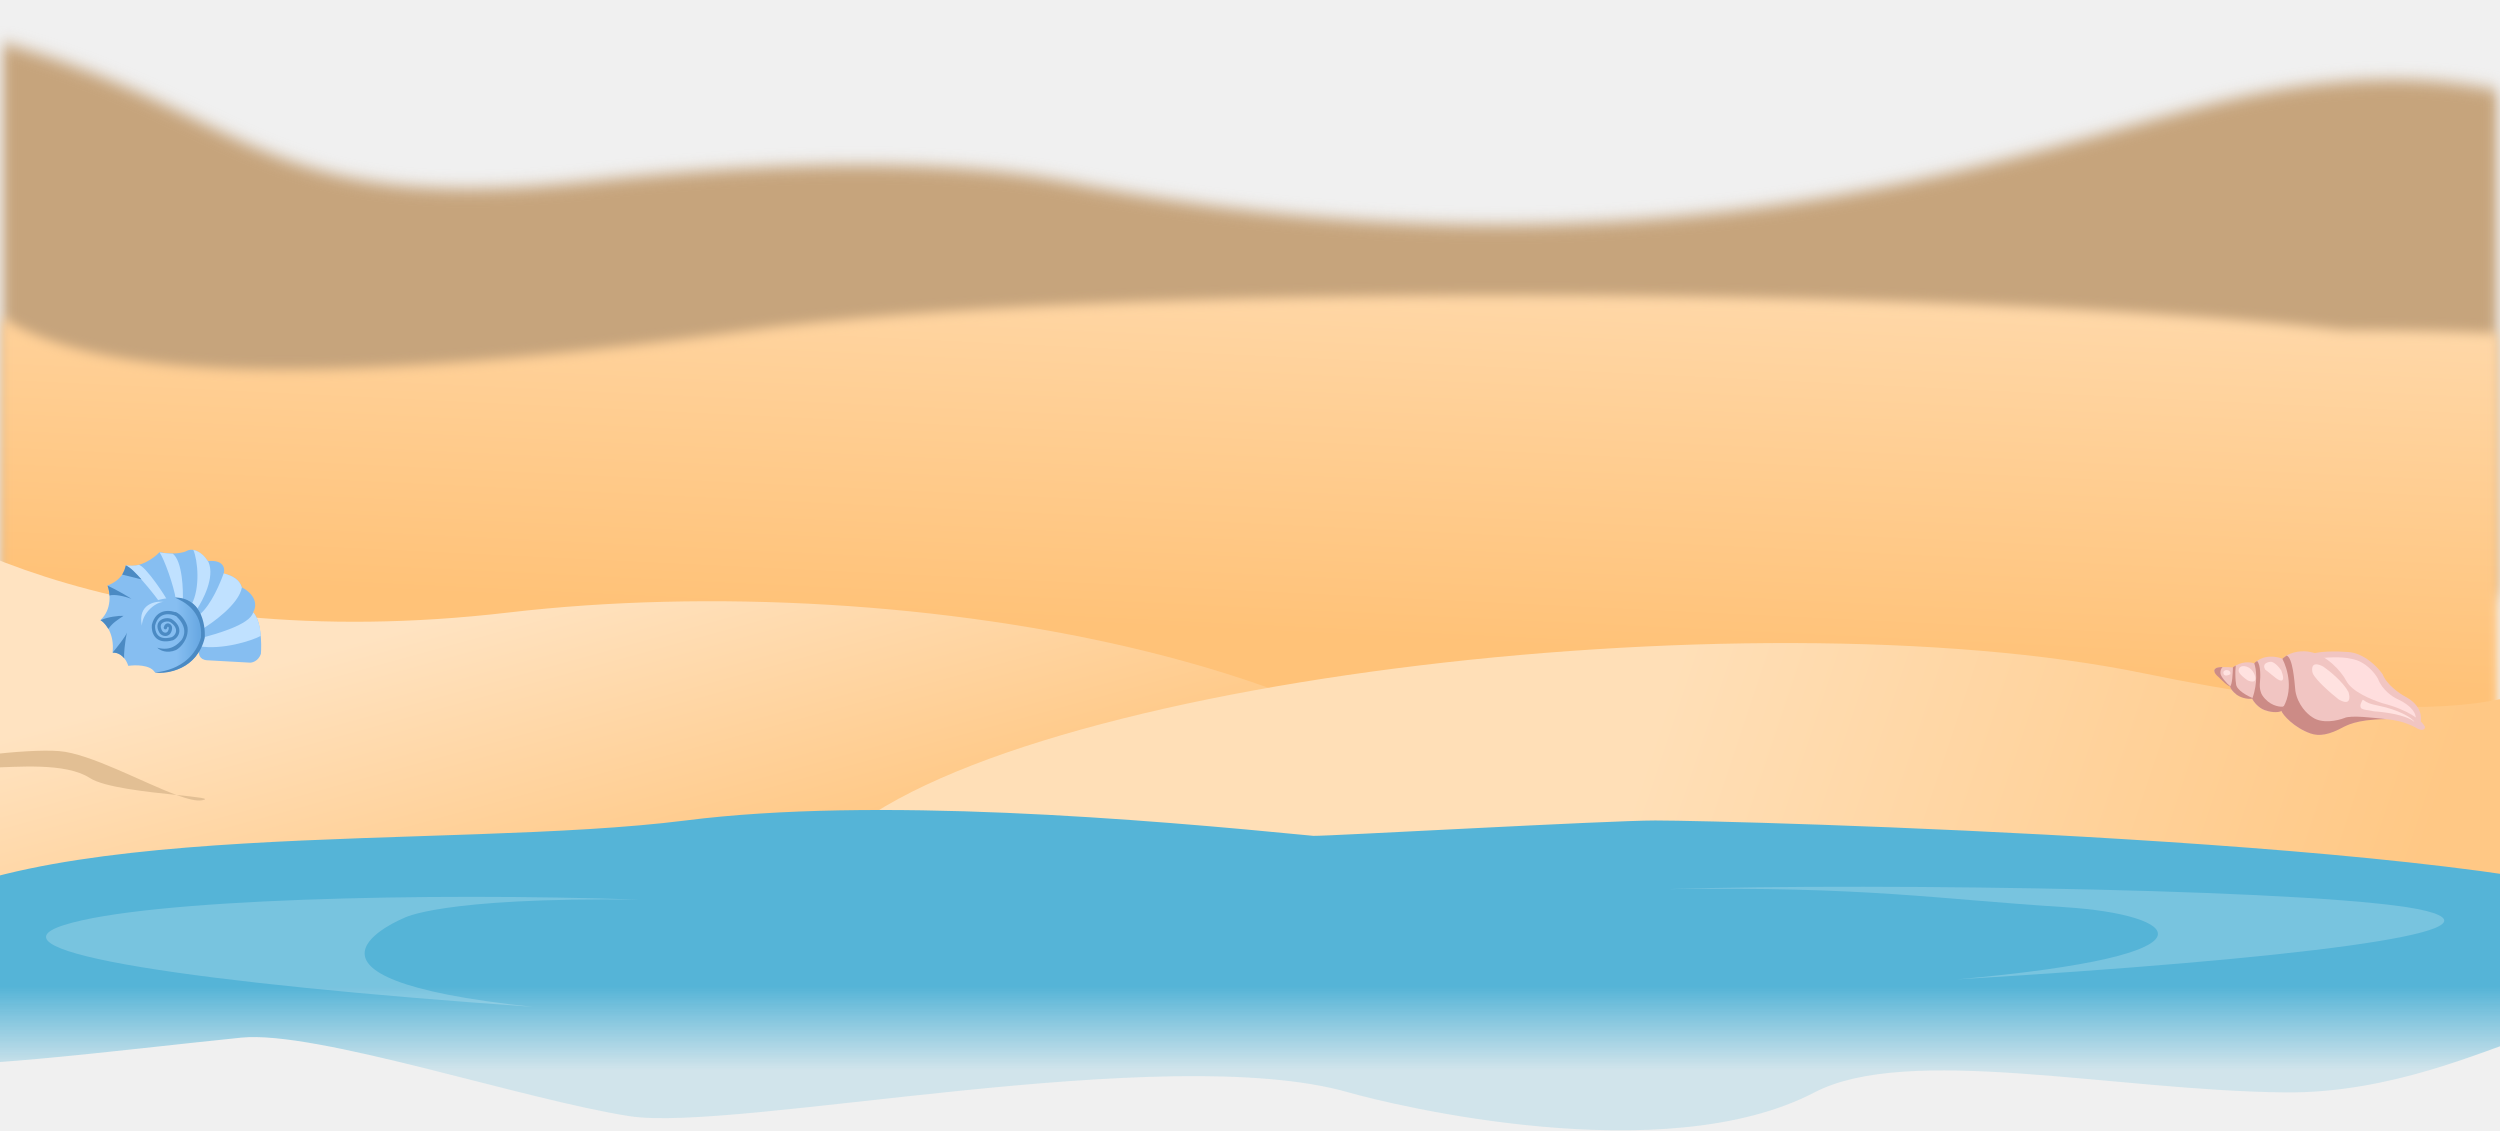
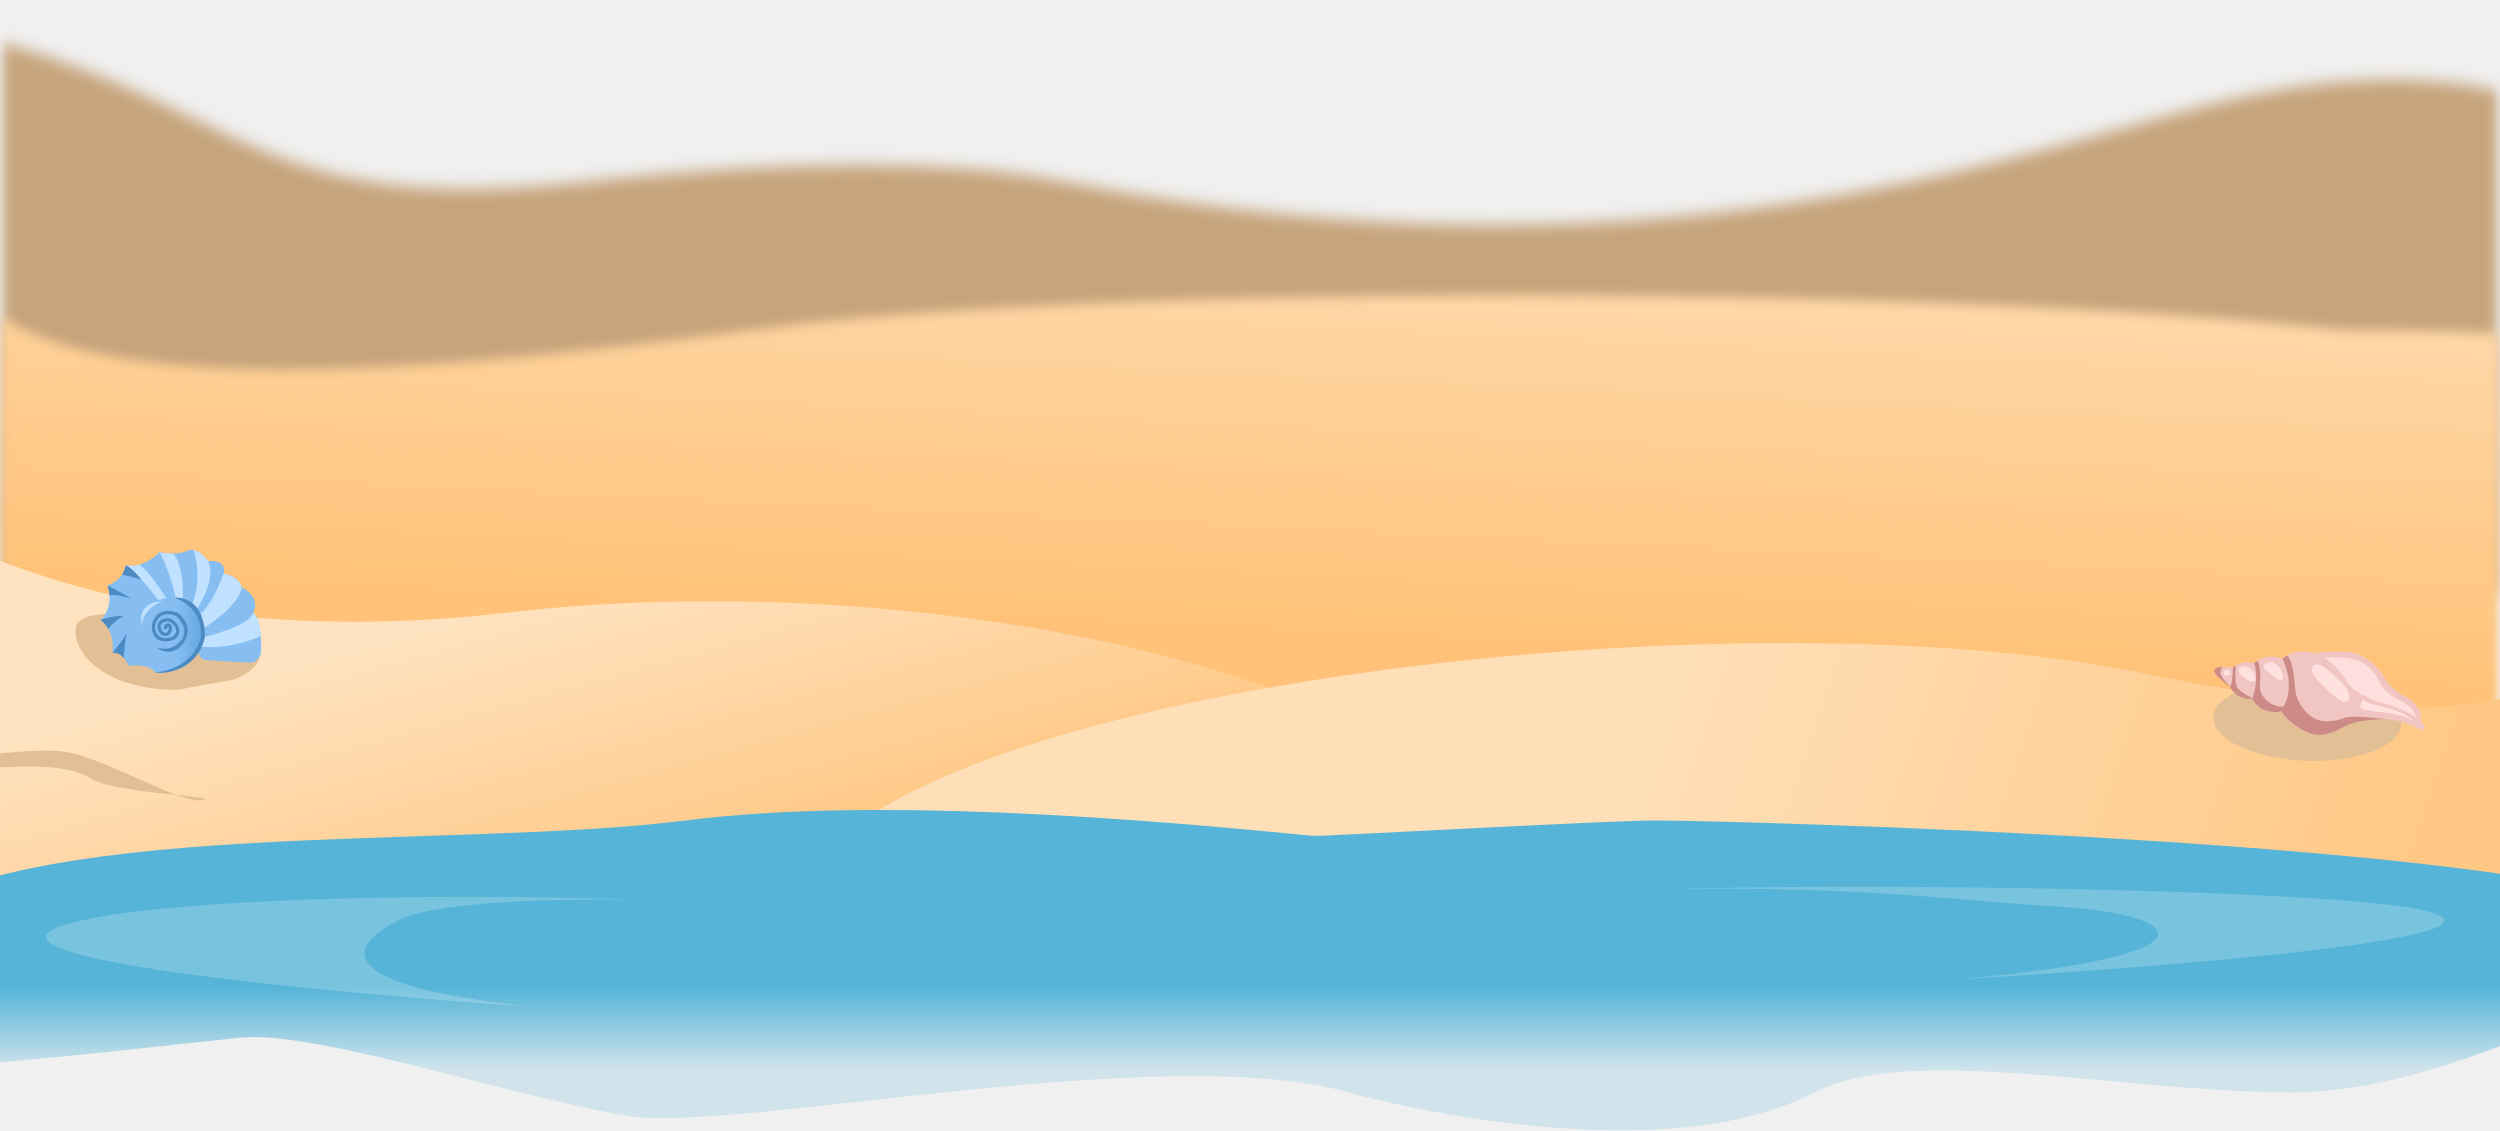
<svg xmlns="http://www.w3.org/2000/svg" width="1280" height="579" viewBox="0 0 1280 579" fill="none">
  <g filter="url(#filter0_f_0_1)">
    <path d="M-54.813 304.982V166.351C18.404 185.799 -143.125 -7.356 -54.813 8.982C130.687 43.302 112.195 113.482 300.695 92.983C412.623 80.81 493.311 82.773 545.195 92.983C855.195 153.982 1046.69 72.424 1144.19 50.482C1286.19 18.53 1344.02 75.668 1370.19 82.982L1286.19 304.982H-54.813Z" fill="#C6A47C" />
  </g>
  <g filter="url(#filter1_f_0_1)">
    <path d="M-36.598 377.222L-36.598 132C3.165 162.907 14 219.5 384.5 169C563.332 144.625 993.761 145.882 1200.5 169C1640 169 1399.2 299.038 1407 377.222H-36.598Z" fill="url(#paint0_linear_0_1)" />
  </g>
  <path d="M-83 454.686V235C-57.819 267.601 60.633 337.001 260.2 313.628C465.815 289.546 748.473 340.659 797 465L-83 454.686Z" fill="url(#paint1_linear_0_1)" />
  <path d="M1345 455V317C1319.83 349.693 1284.51 383.264 1098.01 344.821C895.434 303.065 503.333 349.257 423 436L1345 455Z" fill="url(#paint2_linear_0_1)" />
+   <ellipse cx="48.147" cy="20.539" rx="48.147" ry="20.539" transform="matrix(0.999347 0.0361216 -0.0373071 0.999304 1134.02 346.727)" fill="#E2BF94" />
+   <path d="M130.547 330.488C138.223 337.384 126.131 347.292 115.862 348.747C110.83 349.459 103.185 350.766 91.07 353.256C49.88 352.997 36.57 331.633 38.921 321.078C41.272 310.522 71.308 313.791 105.101 321.078C119.44 324.17 126.895 327.208 130.547 330.488Z" fill="#E2BF94" />
  <path d="M106.119 338.063C101.976 337.832 101.554 334.614 101.861 333.034C98.516 341.538 85.535 344.055 79.463 344.25C76.834 340.27 69.186 340.378 65.691 340.929C63.697 334.94 59.493 333.875 57.641 334.092C58.714 324.439 53.962 318.978 51.452 317.454C57.485 311.91 56.374 303.35 55.065 299.763C62.231 297.094 64.291 291.756 64.425 289.42C71.602 291.097 78.928 285.646 81.694 282.711C88.886 284.133 93.802 282.958 95.362 282.193C99.665 279.62 104.537 284.513 106.434 287.281C114.793 286.467 115.296 291.287 114.503 293.799C120.688 294.654 123.31 298.761 123.847 300.708C132.158 305.259 131.151 311.124 129.608 313.488C133.776 317.809 133.993 329.494 133.581 334.796C132.341 338.305 129.429 339.251 128.128 339.285L106.119 338.063Z" fill="#86BEF1" />
  <path d="M133.458 325.606C133.464 319.855 130.861 314.279 129.603 313.57C127.943 319.868 110.567 324.654 102.545 326.764L101.984 330.886C113.822 332.822 128.547 328.208 133.458 325.606Z" fill="#C0E1FF" />
-   <path d="M102.269 314.608C108.273 309.573 112.966 297.949 114.516 293.562C119.317 294.787 122.767 296.896 123.843 300.79C122.31 309.395 108.727 319.013 103.125 322.323C103.603 318.516 102.969 315.605 102.269 314.608Z" fill="#C0E1FF" />
-   <path d="M98.011 309.579C102.651 301.146 101.269 286.756 98.972 281.517C102.819 282.369 105.244 285.38 106.732 287.752C110.177 295.611 103.762 307.449 100.797 311.97C100.797 311.97 100.02 310.805 99.27 310.288C98.942 310.062 98.011 309.579 98.011 309.579Z" fill="#C0E1FF" />
+   <path d="M102.269 314.607C108.273 309.573 112.966 297.949 114.516 293.562C119.317 294.787 122.767 296.896 123.843 300.789C122.31 309.394 108.727 319.013 103.125 322.323C103.603 318.515 102.969 315.605 102.269 314.607Z" fill="#C0E1FF" />
+   <path d="M98.011 309.579C102.651 301.146 101.269 286.756 98.972 281.517C102.819 282.369 105.244 285.379 106.732 287.752C110.177 295.611 103.762 307.449 100.797 311.97C100.797 311.97 100.02 310.804 99.27 310.288C98.942 310.062 98.011 309.579 98.011 309.579Z" fill="#C0E1FF" />
  <path d="M90.047 306.9C88.903 299.68 84.186 286.447 81.689 282.793C83.613 283.22 86.85 283.4 88.468 283.489C93.442 287.344 93.876 302.427 93.571 307.735C92.579 306.913 90.587 306.93 90.047 306.9Z" fill="#C0E1FF" />
-   <path d="M81.541 308.025C77.935 302.969 68.327 291.209 64.421 289.501C67.01 289.645 69.275 289.771 70.93 289.224C74.185 289.085 86.127 307.321 85.48 307.286C84.962 307.257 83.196 307.478 81.541 308.025Z" fill="#C0E1FF" />
+   <path d="M81.541 308.025C77.935 302.969 68.327 291.21 64.421 289.502C67.01 289.645 69.275 289.771 70.93 289.224C74.185 289.085 86.127 307.322 85.48 307.286C84.962 307.257 83.196 307.478 81.541 308.025Z" fill="#C0E1FF" />
  <path d="M64.421 289.502C66.955 290.601 69.398 293.293 72.452 296.657L62.528 294.189C62.528 294.189 63.213 293.039 63.627 292.014C64.041 290.988 64.421 289.502 64.421 289.502Z" fill="#4B8AC3" />
-   <path d="M101.515 333.416C109.308 306.245 92.802 304.177 81.596 307.069C78.489 306.897 74.941 328.745 73.583 339.213C71.899 338.374 69.664 337.334 74.193 339.886C78.723 342.438 79.153 343.995 79.458 344.332C93.714 344.868 100.109 337.172 101.515 333.416Z" fill="url(#paint3_linear_0_1)" />
-   <path d="M55.06 299.845C59.805 302.026 65.143 305.198 67.336 306.597C63.837 305.333 58.821 304.096 56.069 304.901C55.929 302.941 55.722 301.838 55.06 299.845Z" fill="#4B8AC3" />
+   <path d="M101.515 333.416C109.308 306.245 92.802 304.178 81.596 307.07C78.489 306.897 74.941 328.745 73.583 339.213C71.899 338.374 69.664 337.334 74.193 339.886C78.723 342.438 79.153 343.995 79.458 344.332C93.714 344.868 100.109 337.172 101.515 333.416Z" fill="url(#paint3_linear_0_1)" />
+   <path d="M55.06 299.845C59.805 302.026 65.143 305.198 67.336 306.598C63.837 305.333 58.821 304.096 56.069 304.901C55.929 302.941 55.722 301.838 55.06 299.845Z" fill="#4B8AC3" />
  <path d="M63.264 315.317C60.675 315.173 55.333 315.835 51.447 317.536C53.64 318.936 54.52 320.582 55.488 322.019C57.476 319.062 60.001 317.479 63.264 315.317Z" fill="#4B8AC3" />
  <path d="M102.888 326.465C103.965 312.211 93.251 307.66 89.455 305.909C102.762 306.009 105.25 319.247 104.83 326.572C100.985 342.652 85.463 345.305 79.458 344.333C93.313 342.802 100.452 334.955 102.888 326.465Z" fill="#4B8AC3" />
  <path d="M93.086 327.517C97.012 321.345 90.969 315.619 87.722 313.481C91.828 312.174 95.756 318.719 96.041 321.291C96.683 327.078 92.531 331.533 90.186 332.787C85.394 334.821 81.842 332.963 80.513 331.611C87.416 333.528 90.998 329.957 93.086 327.517Z" fill="#4B8AC3" />
-   <path d="M78.581 320.094L77.756 319.889L77.74 319.954L77.734 320.02L78.581 320.094ZM88.249 327.021L88.475 327.84L88.54 327.822L88.603 327.794L88.249 327.021ZM87.484 317.714L87.955 317.005L87.904 316.971L87.848 316.945L87.484 317.714ZM82.283 323.402L81.54 323.817L81.546 323.828L81.553 323.839L82.283 323.402ZM83.855 321.17C83.732 321.623 84 322.09 84.453 322.212C84.906 322.334 85.373 322.066 85.496 321.613L83.855 321.17ZM90.993 313.926C89.363 313.154 86.658 312.42 84.035 312.996C82.706 313.289 81.397 313.919 80.282 315.047C79.169 316.173 78.291 317.755 77.756 319.889L79.405 320.3C79.881 318.401 80.632 317.11 81.49 316.241C82.346 315.374 83.349 314.887 84.397 314.657C86.529 314.188 88.838 314.787 90.263 315.463L90.993 313.926ZM77.734 320.02C77.575 321.784 77.885 324.37 79.493 326.225C81.173 328.165 84.048 329.068 88.475 327.84L88.023 326.202C84.003 327.317 81.895 326.4 80.779 325.111C79.59 323.739 79.29 321.689 79.427 320.169L77.734 320.02ZM88.603 327.794C90.165 327.076 91.605 325.447 91.82 323.396C92.043 321.278 90.939 318.986 87.955 317.005L87.013 318.422C89.655 320.176 90.266 321.926 90.13 323.222C89.987 324.587 88.996 325.744 87.895 326.249L88.603 327.794ZM87.848 316.945C87.053 316.57 86.074 316.436 85.126 316.51C84.174 316.585 83.178 316.874 82.356 317.428C81.522 317.991 80.859 318.836 80.66 319.976C80.465 321.1 80.743 322.389 81.54 323.817L83.025 322.987C82.35 321.778 82.227 320.888 82.335 320.264C82.441 319.657 82.787 319.186 83.305 318.837C83.836 318.479 84.534 318.261 85.255 318.205C85.979 318.149 86.65 318.261 87.121 318.482L87.848 316.945ZM81.553 323.839C82.316 325.116 83.847 325.853 85.289 325.576C86.03 325.433 86.723 325.026 87.237 324.33C87.746 323.644 88.048 322.721 88.114 321.582L86.416 321.488C86.365 322.388 86.134 322.966 85.871 323.321C85.615 323.668 85.299 323.844 84.972 323.906C84.278 324.04 83.435 323.672 83.013 322.965L81.553 323.839ZM88.114 321.582C88.175 320.507 87.443 319.506 86.487 319.226C85.965 319.072 85.375 319.138 84.864 319.515C84.377 319.875 84.05 320.454 83.855 321.17L85.496 321.613C85.631 321.116 85.801 320.935 85.874 320.881C85.923 320.845 85.954 320.841 86.006 320.857C86.082 320.879 86.195 320.95 86.29 321.085C86.382 321.215 86.423 321.361 86.416 321.488L88.114 321.582Z" fill="#4B8AC3" />
-   <path d="M83.803 308.214C79.704 307.488 70.344 309.264 72.627 320.31C73.038 313.149 80.397 308.025 83.803 308.214Z" fill="#C0E1FF" />
+   <path d="M78.581 320.095L77.756 319.89L77.74 319.954L77.734 320.02L78.581 320.095ZM88.249 327.022L88.475 327.841L88.54 327.822L88.603 327.794L88.249 327.022ZM87.484 317.714L87.955 317.005L87.904 316.971L87.848 316.945L87.484 317.714ZM82.283 323.403L81.54 323.818L81.546 323.829L81.553 323.839L82.283 323.403ZM83.855 321.17C83.732 321.624 84 322.09 84.453 322.212C84.906 322.335 85.373 322.066 85.496 321.613L83.855 321.17ZM90.993 313.927C89.363 313.154 86.658 312.42 84.035 312.997C82.706 313.289 81.397 313.919 80.282 315.047C79.169 316.174 78.291 317.755 77.756 319.89L79.405 320.3C79.881 318.401 80.632 317.11 81.49 316.241C82.346 315.374 83.349 314.887 84.397 314.657C86.529 314.188 88.838 314.788 90.263 315.463L90.993 313.927ZM77.734 320.02C77.575 321.785 77.885 324.37 79.493 326.226C81.173 328.165 84.048 329.068 88.475 327.841L88.023 326.203C84.003 327.318 81.895 326.4 80.779 325.111C79.59 323.739 79.29 321.69 79.427 320.17L77.734 320.02ZM88.603 327.794C90.165 327.076 91.605 325.447 91.82 323.397C92.043 321.278 90.939 318.986 87.955 317.005L87.013 318.422C89.655 320.176 90.266 321.926 90.13 323.222C89.987 324.587 88.996 325.744 87.895 326.249L88.603 327.794ZM87.848 316.945C87.053 316.57 86.074 316.437 85.126 316.511C84.174 316.585 83.178 316.875 82.356 317.429C81.522 317.991 80.859 318.837 80.66 319.976C80.465 321.101 80.743 322.389 81.54 323.818L83.025 322.987C82.35 321.778 82.227 320.888 82.335 320.265C82.441 319.657 82.787 319.187 83.305 318.837C83.836 318.48 84.534 318.262 85.255 318.205C85.979 318.149 86.65 318.261 87.121 318.483L87.848 316.945ZM81.553 323.839C82.316 325.116 83.847 325.853 85.289 325.576C86.03 325.434 86.723 325.026 87.237 324.33C87.746 323.644 88.048 322.722 88.114 321.583L86.416 321.488C86.365 322.388 86.134 322.966 85.871 323.321C85.615 323.668 85.299 323.844 84.972 323.907C84.278 324.04 83.435 323.672 83.013 322.966L81.553 323.839ZM88.114 321.583C88.175 320.508 87.443 319.506 86.487 319.226C85.965 319.073 85.375 319.138 84.864 319.516C84.377 319.876 84.05 320.454 83.855 321.17L85.496 321.613C85.631 321.116 85.801 320.935 85.874 320.881C85.923 320.845 85.954 320.842 86.006 320.857C86.082 320.879 86.195 320.95 86.29 321.085C86.382 321.216 86.423 321.361 86.416 321.488L88.114 321.583Z" fill="#4B8AC3" />
+   <path d="M83.803 308.214C79.704 307.487 70.344 309.264 72.627 320.31C73.038 313.149 80.397 308.025 83.803 308.214Z" fill="#C0E1FF" />
  <path d="M57.637 334.174C59.997 331.264 64.233 326.09 64.965 323.898C65.001 323.73 65.037 323.566 65.073 323.405C65.065 323.545 65.028 323.711 64.965 323.898C63.998 328.459 63.225 335.561 63.64 337.064C62.419 335.718 60.568 334.017 57.637 334.174Z" fill="#4B8AC3" />
-   <path d="M1231.68 356.77C1239.89 361.217 1240.11 367.51 1239.19 370.101L1207.77 360.184L1181.81 335.627C1185.82 333.134 1197.05 333.387 1202.16 333.825C1210.42 334.289 1217.44 341.628 1219.92 345.239C1222 350.61 1228.62 355.164 1231.68 356.77Z" fill="#F1C5C2" />
-   <path d="M1227.7 358.025C1235.59 361.728 1237.06 365.948 1236.81 367.595L1207.4 362.774L1185.87 337.333C1190.15 336.486 1199.36 336.131 1203.59 337.274C1211.26 338.429 1216.11 344.918 1217.49 347.487C1219.73 353.41 1225.23 356.98 1227.7 358.025Z" fill="#FFDEDE" />
-   <path d="M1219.99 360.098C1232.69 363.302 1239.9 368.689 1241.62 372.182C1241.49 374.349 1239.07 373.7 1237.88 373.105C1220.77 363.267 1201.22 370.217 1193.58 374.922C1182.1 379.35 1171.73 369.468 1167.98 363.973C1159.75 366.229 1154.66 360.735 1153.15 357.706C1144.9 357.062 1142.13 353.237 1141.78 351.406C1133.83 345.525 1133.28 343.229 1133.99 342.816C1134.45 341.211 1140.36 341.437 1143.26 341.751C1147.51 338.365 1152.32 338.938 1154.2 339.647C1158.9 334.837 1165.76 336.068 1168.61 337.285C1173.09 333.007 1179.82 333.158 1182.62 333.768C1191.05 335.212 1198.63 343.499 1201.32 348.632C1204.31 354.236 1214.12 358.183 1219.99 360.098Z" fill="#F1C5C2" />
-   <path d="M1200.22 367.659C1203.63 366.039 1215.11 367.513 1221.59 368.179C1205.75 368.377 1201.13 371.787 1199.96 372.174C1192.58 376.29 1187.39 377.093 1182.96 375.523C1174.62 372.564 1168.78 366.121 1167.99 363.812C1174.83 353.869 1171.09 342.094 1168.6 337.349C1168.86 336.911 1169.09 336.867 1169.57 336.498C1169.95 336.209 1170.06 336.072 1170.77 335.659C1173.84 336.737 1174.73 348.186 1175.24 353.801C1176.48 361.118 1181.53 365.78 1183.9 367.196C1188.86 370.735 1196.84 368.979 1200.22 367.659Z" fill="#CC8B86" />
-   <path d="M1158.31 356.022C1161.7 361.104 1166.71 362.004 1168.8 361.819L1169.51 361.406C1169.26 362.479 1168.7 363.475 1168.45 363.838C1166.15 365.34 1161.51 364.355 1159.49 363.562C1156.42 362.483 1153.75 359.239 1153.15 357.77C1156.22 349.246 1155.12 342.255 1154.2 339.711C1154.2 339.711 1154.45 339.273 1154.69 339.06C1154.94 338.847 1155.65 338.434 1155.65 338.434C1157.55 340.534 1157.39 346.76 1157.09 349.385C1156.7 352.806 1157.75 355.235 1158.31 356.022Z" fill="#CC8B86" />
-   <path d="M1144.85 350.057C1144.84 353.318 1151.07 356.596 1153.85 357.583C1150.12 358.46 1146.31 356.556 1145.21 355.739C1142.75 353.789 1141.96 352.31 1141.78 351.47C1142.93 350.629 1143.18 344.528 1143.26 341.815C1143.26 341.588 1143.7 341.381 1143.98 341.176C1144.26 340.971 1144.42 340.968 1144.7 340.763C1144.26 345.087 1144.61 348.836 1144.85 350.057Z" fill="#CC8B86" />
-   <path d="M1136.88 344.628C1136.78 346.253 1140.39 350.26 1142 351.483C1140.54 351.401 1137.15 347.814 1135.84 346.608C1133.56 344.668 1133.72 343.545 1133.74 343.093C1134.3 341.539 1136.67 341.596 1137.98 341.519C1137.01 342.37 1136.76 343.942 1136.88 344.628Z" fill="#CC8B86" />
+   <path d="M1231.68 356.77C1239.89 361.216 1240.11 367.509 1239.19 370.1L1207.77 360.184L1181.81 335.627C1185.82 333.134 1197.05 333.387 1202.16 333.825C1210.42 334.288 1217.44 341.627 1219.92 345.239C1222 350.61 1228.62 355.164 1231.68 356.77Z" fill="#F1C5C2" />
+   <path d="M1227.7 358.024C1235.59 361.728 1237.06 365.947 1236.81 367.594L1207.4 362.773L1185.87 337.332C1190.15 336.486 1199.36 336.13 1203.59 337.274C1211.26 338.428 1216.11 344.917 1217.49 347.486C1219.73 353.41 1225.23 356.979 1227.7 358.024Z" fill="#FFDEDE" />
+   <path d="M1219.99 360.097C1232.69 363.302 1239.9 368.688 1241.62 372.182C1241.49 374.349 1239.07 373.7 1237.88 373.104C1220.77 363.267 1201.22 370.217 1193.58 374.922C1182.1 379.35 1171.73 369.468 1167.98 363.973C1159.75 366.229 1154.66 360.735 1153.15 357.706C1144.9 357.061 1142.13 353.237 1141.78 351.405C1133.83 345.524 1133.28 343.228 1133.99 342.815C1134.45 341.211 1140.36 341.437 1143.26 341.75C1147.51 338.365 1152.32 338.937 1154.2 339.646C1158.9 334.837 1165.76 336.068 1168.61 337.284C1173.09 333.006 1179.82 333.157 1182.62 333.768C1191.05 335.211 1198.63 343.498 1201.32 348.632C1204.31 354.235 1214.12 358.183 1219.99 360.097Z" fill="#F1C5C2" />
+   <path d="M1200.22 367.659C1203.63 366.038 1215.11 367.513 1221.59 368.179C1205.75 368.377 1201.13 371.786 1199.96 372.173C1192.58 376.289 1187.39 377.093 1182.96 375.523C1174.62 372.563 1168.78 366.121 1167.99 363.812C1174.83 353.868 1171.09 342.093 1168.6 337.349C1168.86 336.91 1169.09 336.867 1169.57 336.497C1169.95 336.209 1170.06 336.072 1170.77 335.659C1173.84 336.737 1174.73 348.186 1175.24 353.801C1176.48 361.117 1181.53 365.78 1183.9 367.196C1188.86 370.735 1196.84 368.979 1200.22 367.659Z" fill="#CC8B86" />
+   <path d="M1158.31 356.022C1161.7 361.104 1166.71 362.004 1168.8 361.819L1169.51 361.406C1169.26 362.479 1168.7 363.474 1168.45 363.838C1166.15 365.339 1161.51 364.354 1159.49 363.561C1156.42 362.483 1153.75 359.239 1153.15 357.77C1156.22 349.246 1155.12 342.254 1154.2 339.711C1154.2 339.711 1154.45 339.273 1154.69 339.06C1154.94 338.847 1155.65 338.434 1155.65 338.434C1157.55 340.534 1157.39 346.76 1157.09 349.385C1156.7 352.806 1157.75 355.235 1158.31 356.022Z" fill="#CC8B86" />
+   <path d="M1144.85 350.057C1144.84 353.318 1151.07 356.596 1153.85 357.583C1150.12 358.46 1146.31 356.556 1145.21 355.739C1142.75 353.789 1141.96 352.31 1141.78 351.47C1142.93 350.629 1143.17 344.528 1143.26 341.815C1143.26 341.588 1143.7 341.381 1143.98 341.176C1144.26 340.971 1144.42 340.968 1144.7 340.763C1144.26 345.087 1144.61 348.836 1144.85 350.057Z" fill="#CC8B86" />
+   <path d="M1136.88 344.627C1136.78 346.253 1140.39 350.26 1142 351.483C1140.54 351.4 1137.15 347.813 1135.84 346.607C1133.56 344.668 1133.72 343.544 1133.74 343.093C1134.3 341.538 1136.67 341.596 1137.98 341.518C1137.01 342.37 1136.76 343.941 1136.88 344.627Z" fill="#CC8B86" />
  <path d="M1218.3 361.426C1227.4 363.295 1234.77 367.182 1236.24 369.68C1231.86 365.81 1219.74 364.451 1215.61 364.219C1210.37 363.246 1210.51 363.48 1209.02 362.717C1207.81 361.381 1209.15 359.251 1209.74 358.228C1212.4 359.963 1212.62 360.258 1218.3 361.426Z" fill="#FFE2E0" />
-   <path d="M1197.36 358.077C1203.59 361.688 1203.32 357.053 1202.41 354.284C1199.58 349.053 1192.68 343.471 1189.58 341.335C1183.51 338.095 1183.39 342.195 1184.09 344.651C1185.55 348.174 1193.54 355.07 1197.36 358.077Z" fill="#FFE2E0" />
-   <path d="M1168.03 343.269C1170.58 350.116 1167.25 348.737 1165.27 347.191L1159.77 342.806C1158.09 339.994 1160.76 339.011 1162.3 338.871C1164.17 338.432 1166.9 341.62 1168.03 343.269Z" fill="#FFE2E0" />
-   <path d="M1150.93 348.424C1155.97 350.338 1155.02 346.616 1153.92 344.516C1153.44 343.507 1151.84 341.41 1149.28 341.085C1146.72 340.76 1146.13 342.493 1146.16 343.401C1146.25 345.036 1149.38 347.431 1150.93 348.424Z" fill="#FFE2E0" />
-   <path d="M1139.96 343.053C1141.98 343.166 1142.1 344.532 1141.91 345.201C1140.96 345.751 1138.94 346.483 1138.47 345.007C1138 343.532 1139.27 343.09 1139.96 343.053Z" fill="#FFE2E0" />
-   <path d="M-37.387 393.482C-28.962 388.279 13.482 383.223 30.303 384.56C46.142 385.819 73.118 400.679 90.368 407.025C101.165 408.145 108.266 408.85 103.456 409.743C100.625 410.269 96.018 409.103 90.368 407.025C75.418 405.473 53.38 403.124 46.052 398.371C33.431 390.184 8.108 392.839 -4.89 393.023L-37.387 393.482Z" fill="#E2BF94" />
-   <path d="M350.992 420.087C448.174 407.764 584.7 419.342 672.492 427.959C679.489 428.149 823.492 420.087 847.492 420.088C887.093 420.088 1279.99 430.671 1359.99 465.35C1481.41 517.985 1347.71 514.066 1292.71 531.275C1271.72 537.842 1224.01 559.866 1169.99 559.318C1082.46 558.431 976.705 534.44 928.992 559.318C851.835 599.55 713.155 565.799 690.492 559.318C596.492 532.439 376.786 579.864 322.5 571.5C268.214 563.136 161.615 527.388 123.492 531.275C-14.508 545.344 -172.47 571.697 -61.508 476.174C6.663 417.488 229.514 435.492 350.992 420.087Z" fill="url(#paint4_linear_0_1)" />
-   <path d="M32.684 473.656C-9.79 487.188 100.472 503.508 273.03 515.532C131.451 500.752 206.645 470.098 206.645 470.098C206.645 470.098 224.648 459.341 327.145 460.598C219.495 456.926 75.158 460.124 32.684 473.656Z" fill="white" fill-opacity="0.21" />
-   <path d="M1242.36 466.43C1284.78 477.367 1174.47 491.068 1001.89 501.451C1143.51 488.911 1115.41 468.151 1057.35 464.483C990.32 460.248 956.498 453.867 854.003 455.22C961.659 451.875 1199.93 455.493 1242.36 466.43Z" fill="white" fill-opacity="0.21" />
+   <path d="M1197.36 358.077C1203.59 361.688 1203.32 357.053 1202.41 354.284C1199.58 349.053 1192.68 343.471 1189.58 341.335C1183.51 338.095 1183.39 342.195 1184.09 344.65C1185.55 348.174 1193.54 355.07 1197.36 358.077Z" fill="#FFE2E0" />
+   <path d="M1168.03 343.269C1170.58 350.116 1167.25 348.736 1165.27 347.191L1159.77 342.806C1158.09 339.994 1160.76 339.011 1162.3 338.871C1164.17 338.432 1166.9 341.62 1168.03 343.269Z" fill="#FFE2E0" />
+   <path d="M1150.93 348.424C1155.97 350.338 1155.02 346.616 1153.92 344.515C1153.44 343.507 1151.84 341.41 1149.28 341.085C1146.72 340.76 1146.13 342.493 1146.16 343.401C1146.25 345.036 1149.38 347.431 1150.93 348.424Z" fill="#FFE2E0" />
+   <path d="M1139.96 343.053C1141.98 343.166 1142.1 344.532 1141.91 345.2C1140.96 345.751 1138.94 346.483 1138.47 345.007C1138 343.532 1139.27 343.09 1139.96 343.053Z" fill="#FFE2E0" />
+   <path d="M-37.387 393.483C-28.962 388.279 13.482 383.224 30.303 384.561C46.142 385.819 73.118 400.679 90.368 407.025C101.165 408.146 108.266 408.85 103.456 409.743C100.625 410.269 96.018 409.104 90.368 407.025C75.418 405.473 53.38 403.124 46.052 398.371C33.431 390.185 8.108 392.84 -4.89 393.023L-37.387 393.483Z" fill="#E2BF94" />
+   <path d="M350.992 420.088C448.174 407.764 584.7 419.342 672.492 427.96C679.489 428.15 823.492 420.088 847.492 420.088C887.093 420.088 1279.99 430.671 1359.99 465.35C1481.41 517.986 1347.71 514.066 1292.71 531.275C1271.72 537.843 1224.01 559.866 1169.99 559.319C1082.46 558.431 976.705 534.44 928.992 559.319C851.835 599.55 713.155 565.799 690.492 559.319C596.492 532.439 376.786 579.865 322.5 571.5C268.214 563.136 161.615 527.389 123.492 531.275C-14.508 545.344 -172.47 571.697 -61.508 476.174C6.663 417.488 229.514 435.492 350.992 420.088Z" fill="url(#paint4_linear_0_1)" />
+   <path d="M32.684 473.657C-9.79 487.189 100.472 503.509 273.03 515.532C131.451 500.752 206.645 470.098 206.645 470.098C206.645 470.098 224.648 459.341 327.145 460.598C219.495 456.926 75.158 460.125 32.684 473.657Z" fill="white" fill-opacity="0.21" />
+   <path d="M1242.36 466.43C1284.78 477.367 1174.47 491.068 1001.89 501.451C1143.51 488.911 1115.41 468.152 1057.35 464.484C990.32 460.248 956.498 453.868 854.003 455.22C961.659 451.876 1199.93 455.494 1242.36 466.43Z" fill="white" fill-opacity="0.21" />
  <defs>
    <filter id="filter0_f_0_1" x="-90" y="0" width="1468.19" height="312.982" filterUnits="userSpaceOnUse" color-interpolation-filters="sRGB">
      <feFlood flood-opacity="0" result="BackgroundImageFix" />
      <feBlend mode="normal" in="SourceGraphic" in2="BackgroundImageFix" result="shape" />
      <feGaussianBlur stdDeviation="4" result="effect1_foregroundBlur_0_1" />
    </filter>
    <filter id="filter1_f_0_1" x="-42.598" y="126" width="1514.49" height="257.222" filterUnits="userSpaceOnUse" color-interpolation-filters="sRGB">
      <feFlood flood-opacity="0" result="BackgroundImageFix" />
      <feBlend mode="normal" in="SourceGraphic" in2="BackgroundImageFix" result="shape" />
      <feGaussianBlur stdDeviation="3" result="effect1_foregroundBlur_0_1" />
    </filter>
    <linearGradient id="paint0_linear_0_1" x1="743.674" y1="44.754" x2="730.153" y2="328.268" gradientUnits="userSpaceOnUse">
      <stop stop-color="#FFE3C1" />
      <stop offset="1" stop-color="#FFC278" />
    </linearGradient>
    <linearGradient id="paint1_linear_0_1" x1="219.169" y1="318.058" x2="271.445" y2="508.247" gradientUnits="userSpaceOnUse">
      <stop stop-color="#FFE3C1" />
      <stop offset="1" stop-color="#FFC278" />
    </linearGradient>
    <linearGradient id="paint2_linear_0_1" x1="860" y1="333.264" x2="1233.92" y2="458.7" gradientUnits="userSpaceOnUse">
      <stop stop-color="#FFDFB7" />
      <stop offset="1" stop-color="#FFC885" />
    </linearGradient>
    <linearGradient id="paint3_linear_0_1" x1="90.4" y1="334.716" x2="102.413" y2="334.745" gradientUnits="userSpaceOnUse">
      <stop stop-color="#86BEF1" />
      <stop offset="1" stop-color="#68A8E2" />
    </linearGradient>
-     <linearGradient id="paint4_linear_0_1" x1="655.492" y1="505.2" x2="655.492" y2="548.003" gradientUnits="userSpaceOnUse">
+     <linearGradient id="paint4_linear_0_1" x1="655.492" y1="505.201" x2="655.492" y2="548.003" gradientUnits="userSpaceOnUse">
      <stop stop-color="#55B4D7" />
      <stop offset="1" stop-color="#55B4D7" stop-opacity="0.2" />
    </linearGradient>
  </defs>
</svg>
